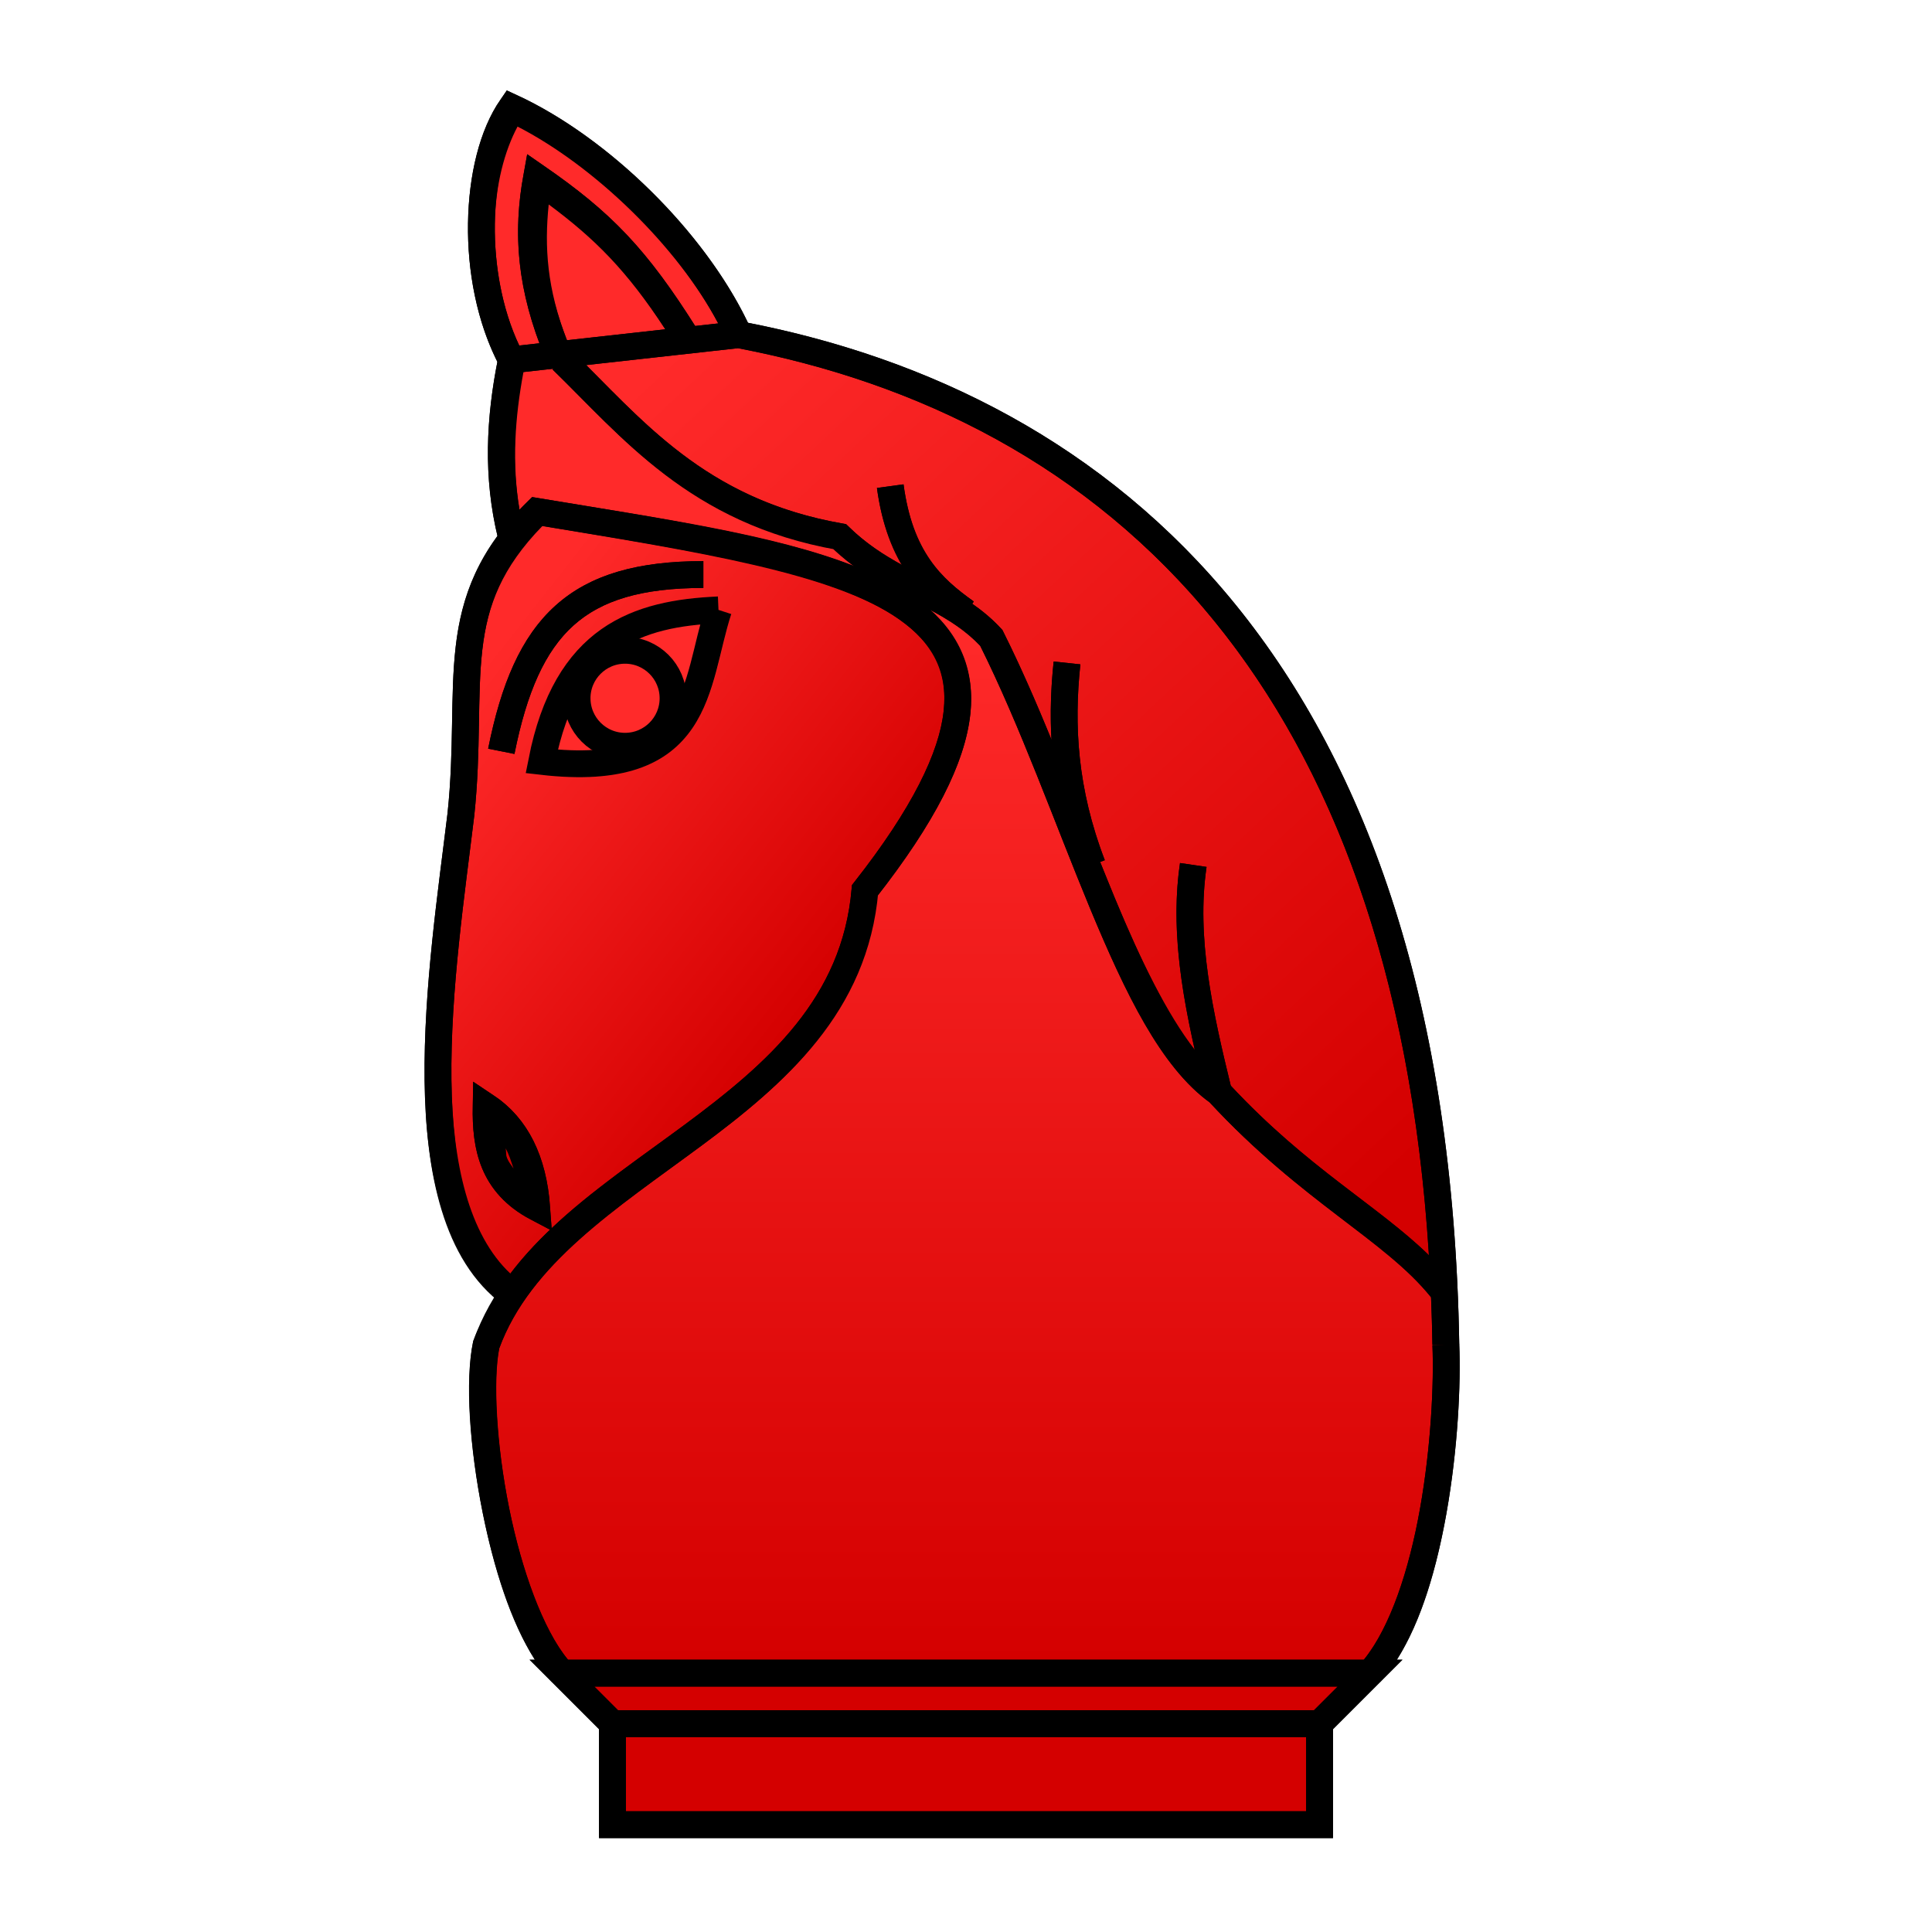
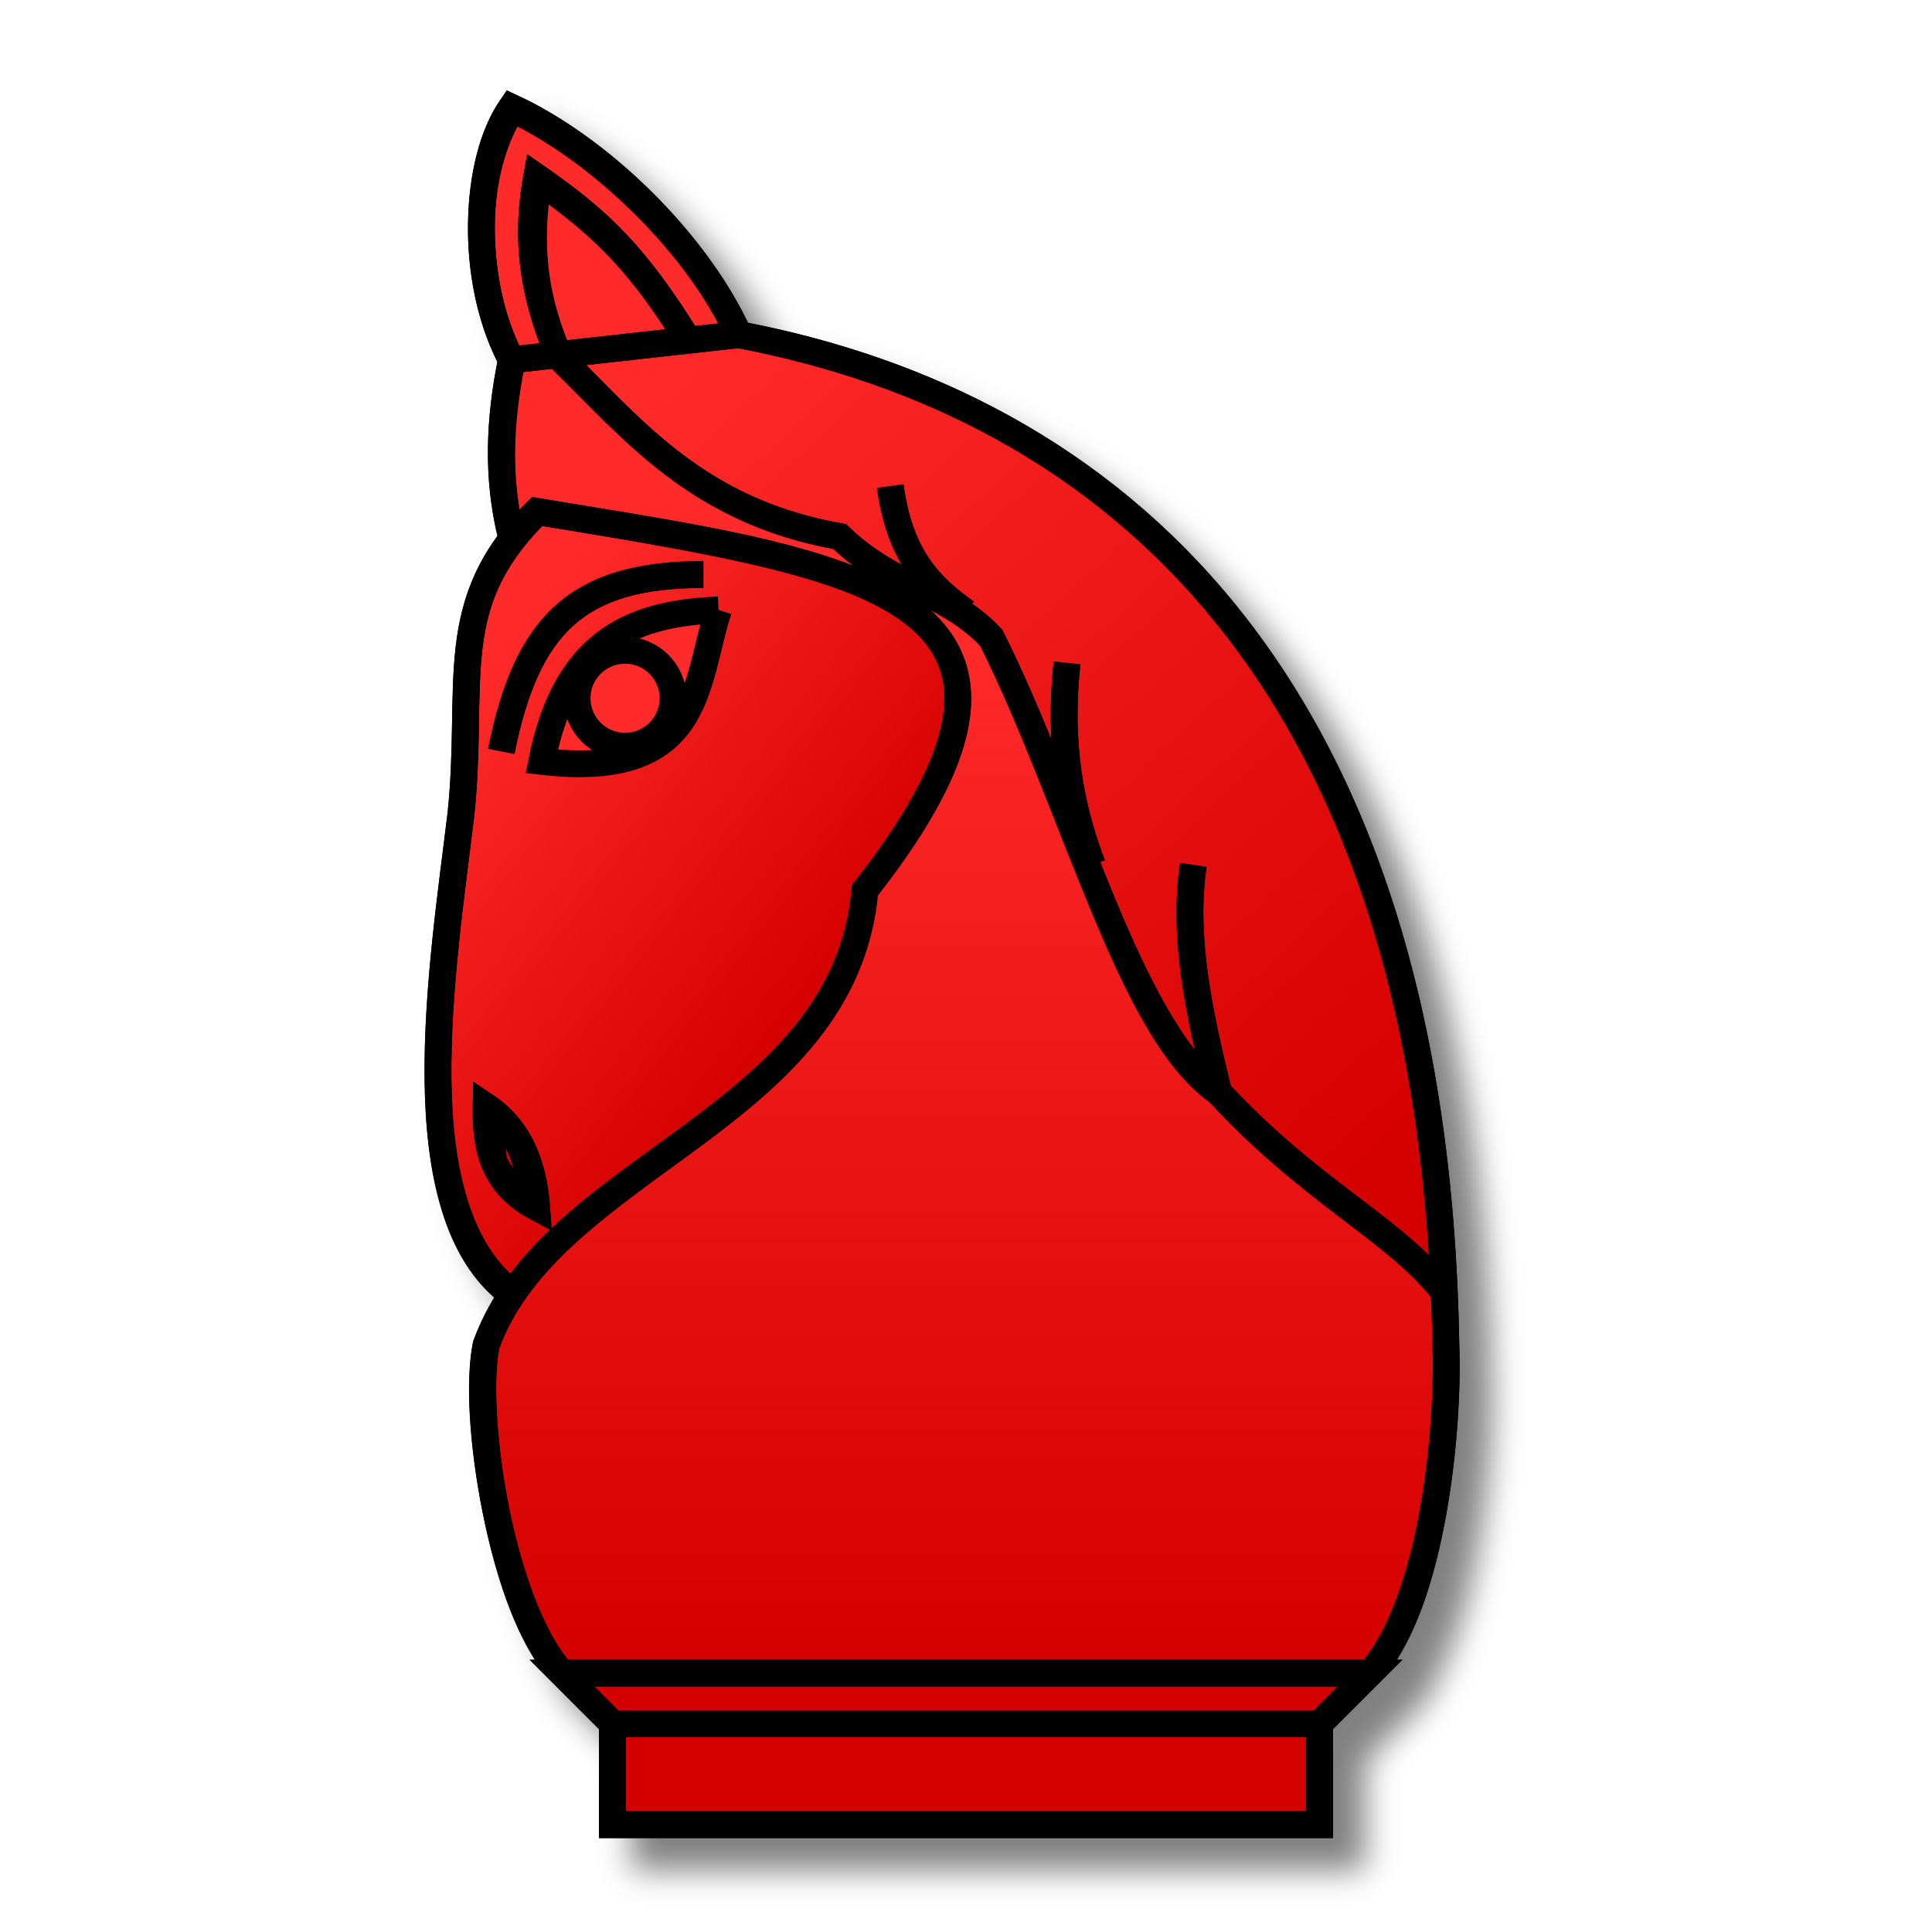
<svg xmlns="http://www.w3.org/2000/svg" xmlns:xlink="http://www.w3.org/1999/xlink" width="360" height="360" viewBox="0 0 95.25 95.25" version="1.1" id="svg8">
  <defs id="defs2">
    <linearGradient id="linearGradient1019">
      <stop style="stop-color:#ff2a2a;stop-opacity:1" offset="0" id="stop1015" />
      <stop style="stop-color:#d40000;stop-opacity:1" offset="1" id="stop1017" />
    </linearGradient>
    <linearGradient id="linearGradient1011">
      <stop style="stop-color:#ff2a2a;stop-opacity:1" offset="0" id="stop1007" />
      <stop style="stop-color:#d40000;stop-opacity:1" offset="1" id="stop1009" />
    </linearGradient>
    <linearGradient id="linearGradient1003">
      <stop style="stop-color:#ff2a2a;stop-opacity:1" offset="0" id="stop999" />
      <stop style="stop-color:#d40000;stop-opacity:1" offset="1" id="stop1001" />
    </linearGradient>
    <linearGradient xlink:href="#linearGradient1003" id="linearGradient1005" x1="85" y1="130" x2="155" y2="185" gradientUnits="userSpaceOnUse" />
    <linearGradient xlink:href="#linearGradient1011" id="linearGradient1013" x1="180" y1="115" x2="180" y2="310" gradientUnits="userSpaceOnUse" />
    <linearGradient xlink:href="#linearGradient1019" id="linearGradient1021" x1="125" y1="65" x2="265" y2="215" gradientUnits="userSpaceOnUse" />
+     <filter style="color-interpolation-filters:sRGB;" id="filter2288">
+       <feFlood flood-opacity="0.498" flood-color="rgb(0,0,0)" result="flood" id="feFlood2278" />
+       <feComposite in="flood" in2="SourceGraphic" operator="in" result="composite1" id="feComposite2280" />
+       <feGaussianBlur in="composite1" stdDeviation="3" result="blur" id="feGaussianBlur2282" />
+       <feOffset dx="6" dy="6" result="offset" id="feOffset2284" />
+       <feComposite in="SourceGraphic" in2="offset" operator="over" result="composite2" id="feComposite2286" />
+     </filter>
  </defs>
  <g id="layer2" style="display:inline">
-     <path style="color:#000000;font-style:normal;font-variant:normal;font-weight:normal;font-stretch:normal;font-size:medium;line-height:normal;font-family:sans-serif;font-variant-ligatures:normal;font-variant-position:normal;font-variant-caps:normal;font-variant-numeric:normal;font-variant-alternates:normal;font-feature-settings:normal;text-indent:0;text-align:start;text-decoration:none;text-decoration-line:none;text-decoration-style:solid;text-decoration-color:#000000;letter-spacing:normal;word-spacing:normal;text-transform:none;writing-mode:lr-tb;direction:ltr;text-orientation:mixed;dominant-baseline:auto;baseline-shift:baseline;text-anchor:start;white-space:normal;shape-padding:0;clip-rule:nonzero;display:inline;overflow:visible;visibility:visible;opacity:1;isolation:auto;mix-blend-mode:normal;color-interpolation:sRGB;color-interpolation-filters:linearRGB;solid-color:#000000;solid-opacity:1;vector-effect:none;fill:#000000;fill-opacity:1;fill-rule:nonzero;stroke:none;stroke-width:5;stroke-linecap:butt;stroke-linejoin:miter;stroke-miterlimit:4;stroke-dasharray:none;stroke-dashoffset:0;stroke-opacity:1;color-rendering:auto;image-rendering:auto;shape-rendering:auto;text-rendering:auto;enable-background:accumulate" d="m 94.436,16.854 -1.195,1.727 c -3.924,5.675 -5.899,14.036 -6.031,23.023 -0.128,8.692 1.536,17.967 5.475,25.82 -2.063,10.555 -2.622,21.376 0.02,32.459 -4.912,6.741 -6.971,13.534 -7.789,20.605 -1.076,9.304 -0.257,19.081 -1.521,31.01 -1.689,14.012 -4.488,32.666 -4.273,49.895 0.205,16.478 3.268,31.799 13.441,40.445 -1.557,2.555 -3.276,4.996 -4.324,7.898 l -0.061,0.17 -0.037,0.178 c -1.496,7.254 -0.673,19.501 1.824,31.889 2.047,10.152 5.146,20.228 9.693,27.291 h -0.982 l 4.189,4.191 0.01,0.01 8.74,8.74 v 20.293 H 180 248.387 v -20.293 l 8.77,-8.77 0.008,-0.008 4.162,-4.164 h -1.039 c 4.658,-7.297 7.446,-17.242 9.227,-27.225 2.149,-12.047 2.702,-24.104 2.398,-31.549 h -0.002 C 270.862,187.473 254.863,143.052 230.307,112.766 206.04,82.837 173.506,66.847 139.371,60.146 131.175,42.99 113.312,25.562 96.342,17.73 Z" id="path981" transform="scale(0.2645833)" />
+     <path style="color:#000000;font-style:normal;font-variant:normal;font-weight:normal;font-stretch:normal;font-size:medium;line-height:normal;font-family:sans-serif;font-variant-ligatures:normal;font-variant-position:normal;font-variant-caps:normal;font-variant-numeric:normal;font-variant-alternates:normal;font-feature-settings:normal;text-indent:0;text-align:start;text-decoration:none;text-decoration-line:none;text-decoration-style:solid;text-decoration-color:#000000;letter-spacing:normal;word-spacing:normal;text-transform:none;writing-mode:lr-tb;direction:ltr;text-orientation:mixed;dominant-baseline:auto;baseline-shift:baseline;text-anchor:start;white-space:normal;shape-padding:0;clip-rule:nonzero;display:inline;overflow:visible;visibility:visible;opacity:1;isolation:auto;mix-blend-mode:normal;color-interpolation:sRGB;color-interpolation-filters:linearRGB;solid-color:#000000;solid-opacity:1;vector-effect:none;fill:#000000;fill-opacity:1;fill-rule:nonzero;stroke:none;stroke-width:5;stroke-linecap:butt;stroke-linejoin:miter;stroke-miterlimit:4;stroke-dasharray:none;stroke-dashoffset:0;stroke-opacity:1;color-rendering:auto;image-rendering:auto;shape-rendering:auto;text-rendering:auto;enable-background:accumulate;filter:url(#filter2288)" d="m 94.436,16.854 -1.195,1.727 c -3.924,5.675 -5.899,14.036 -6.031,23.023 -0.128,8.692 1.536,17.967 5.475,25.82 -2.063,10.555 -2.622,21.376 0.02,32.459 -4.912,6.741 -6.971,13.534 -7.789,20.605 -1.076,9.304 -0.257,19.081 -1.521,31.01 -1.689,14.012 -4.488,32.666 -4.273,49.895 0.205,16.478 3.268,31.799 13.441,40.445 -1.557,2.555 -3.276,4.996 -4.324,7.898 l -0.061,0.17 -0.037,0.178 c -1.496,7.254 -0.673,19.501 1.824,31.889 2.047,10.152 5.146,20.228 9.693,27.291 h -0.982 l 4.189,4.191 0.01,0.01 8.74,8.74 v 20.293 H 180 248.387 v -20.293 l 8.77,-8.77 0.008,-0.008 4.162,-4.164 h -1.039 c 4.658,-7.297 7.446,-17.242 9.227,-27.225 2.149,-12.047 2.702,-24.104 2.398,-31.549 h -0.002 C 270.862,187.473 254.863,143.052 230.307,112.766 206.04,82.837 173.506,66.847 139.371,60.146 131.175,42.99 113.312,25.562 96.342,17.73 Z" id="path981" transform="scale(0.2645833)" />
  </g>
  <g id="layer3" style="display:inline">
    <path style="color:#000000;font-style:normal;font-variant:normal;font-weight:normal;font-stretch:normal;font-size:medium;line-height:normal;font-family:sans-serif;font-variant-ligatures:normal;font-variant-position:normal;font-variant-caps:normal;font-variant-numeric:normal;font-variant-alternates:normal;font-feature-settings:normal;text-indent:0;text-align:start;text-decoration:none;text-decoration-line:none;text-decoration-style:solid;text-decoration-color:#000000;letter-spacing:normal;word-spacing:normal;text-transform:none;writing-mode:lr-tb;direction:ltr;text-orientation:mixed;dominant-baseline:auto;baseline-shift:baseline;text-anchor:start;white-space:normal;shape-padding:0;clip-rule:nonzero;display:inline;overflow:visible;visibility:visible;opacity:1;isolation:auto;mix-blend-mode:normal;color-interpolation:sRGB;color-interpolation-filters:linearRGB;solid-color:#000000;solid-opacity:1;vector-effect:none;fill:#ff2a2a;fill-opacity:1;fill-rule:nonzero;stroke:none;stroke-width:5;stroke-linecap:butt;stroke-linejoin:miter;stroke-miterlimit:4;stroke-dasharray:none;stroke-dashoffset:0;stroke-opacity:1;color-rendering:auto;image-rendering:auto;shape-rendering:auto;text-rendering:auto;enable-background:accumulate" d="m 96.438,23.586 c 14.321,7.359 29.763,22.293 37.393,36.68 l -4.303,0.477 C 120.328,46.188 113.55,39.343 101.42,30.945 l -3.189,-2.207 -0.693,3.816 c -1.797,9.885 -1.361,19.749 2.977,31.408 l -3.758,0.418 C 93.555,57.593 92.094,49.363 92.207,41.678 92.313,34.445 94.029,28.084 96.438,23.586 Z" id="path979" transform="scale(0.2645833)" />
    <path style="color:#000000;font-style:normal;font-variant:normal;font-weight:normal;font-stretch:normal;font-size:medium;line-height:normal;font-family:sans-serif;font-variant-ligatures:normal;font-variant-position:normal;font-variant-caps:normal;font-variant-numeric:normal;font-variant-alternates:normal;font-feature-settings:normal;text-indent:0;text-align:start;text-decoration:none;text-decoration-line:none;text-decoration-style:solid;text-decoration-color:#000000;letter-spacing:normal;word-spacing:normal;text-transform:none;writing-mode:lr-tb;direction:ltr;text-orientation:mixed;dominant-baseline:auto;baseline-shift:baseline;text-anchor:start;white-space:normal;shape-padding:0;clip-rule:nonzero;display:inline;overflow:visible;visibility:visible;opacity:1;isolation:auto;mix-blend-mode:normal;color-interpolation:sRGB;color-interpolation-filters:linearRGB;solid-color:#000000;solid-opacity:1;vector-effect:none;fill:#ff2a2a;fill-opacity:1;fill-rule:nonzero;stroke:none;stroke-width:5;stroke-linecap:butt;stroke-linejoin:miter;stroke-miterlimit:4;stroke-dasharray:none;stroke-dashoffset:0;stroke-opacity:1;color-rendering:auto;image-rendering:auto;shape-rendering:auto;text-rendering:auto;enable-background:accumulate" d="m 102.246,38.098 c 8.597,6.394 14.491,12.242 21.715,23.264 l -18.314,2.033 c -3.726,-9.584 -4.223,-17.407 -3.4,-25.297 z" id="path977" transform="scale(0.2645833)" />
    <path style="color:#000000;font-style:normal;font-variant:normal;font-weight:normal;font-stretch:normal;font-size:medium;line-height:normal;font-family:sans-serif;font-variant-ligatures:normal;font-variant-position:normal;font-variant-caps:normal;font-variant-numeric:normal;font-variant-alternates:normal;font-feature-settings:normal;text-indent:0;text-align:start;text-decoration:none;text-decoration-line:none;text-decoration-style:solid;text-decoration-color:#000000;letter-spacing:normal;word-spacing:normal;text-transform:none;writing-mode:lr-tb;direction:ltr;text-orientation:mixed;dominant-baseline:auto;baseline-shift:baseline;text-anchor:start;white-space:normal;shape-padding:0;clip-rule:nonzero;display:inline;overflow:visible;visibility:visible;opacity:1;isolation:auto;mix-blend-mode:normal;color-interpolation:sRGB;color-interpolation-filters:linearRGB;solid-color:#000000;solid-opacity:1;vector-effect:none;fill:url(#linearGradient1021);fill-opacity:1;fill-rule:nonzero;stroke:none;stroke-width:5;stroke-linecap:butt;stroke-linejoin:miter;stroke-miterlimit:4;stroke-dasharray:none;stroke-dashoffset:0;stroke-opacity:1;color-rendering:auto;image-rendering:auto;shape-rendering:auto;text-rendering:auto;enable-background:accumulate" d="m 137.48,64.887 c 33.592,6.419 65.286,21.846 88.943,51.023 21.54,26.566 36.494,64.628 39.836,117.984 -9.503,-9.293 -22.595,-16.245 -36.926,-31.604 -3.421,-14.036 -6.42,-27.776 -4.512,-40.754 l -4.945,-0.723 c -1.701,11.572 0.148,23.235 2.746,34.785 -5.171,-6.643 -10.107,-16.732 -14.875,-28.223 -0.916,-2.207 -1.83,-4.472 -2.746,-6.764 l 0.863,-0.33 c -5.143,-13.41 -5.753,-25.157 -4.555,-36.488 l -4.975,-0.531 c -0.499,4.713 -0.686,9.562 -0.4,14.582 -2.839,-6.924 -5.799,-13.758 -8.996,-20.141 l -0.156,-0.318 -0.242,-0.258 c -1.692,-1.832 -3.508,-3.325 -5.385,-4.625 l 0.299,-0.418 c -6.216,-4.444 -11.366,-9.039 -13.096,-21.834 l -4.953,0.67 c 0.815,6.029 2.51,10.66 4.697,14.359 -3.396,-1.86 -6.718,-3.987 -9.887,-7.072 l -0.555,-0.539 -0.752,-0.133 C 132.87,93.283 121.251,80.088 109.219,68.027 Z" id="path975" transform="scale(0.2645833)" />
    <path style="color:#000000;font-style:normal;font-variant:normal;font-weight:normal;font-stretch:normal;font-size:medium;line-height:normal;font-family:sans-serif;font-variant-ligatures:normal;font-variant-position:normal;font-variant-caps:normal;font-variant-numeric:normal;font-variant-alternates:normal;font-feature-settings:normal;text-indent:0;text-align:start;text-decoration:none;text-decoration-line:none;text-decoration-style:solid;text-decoration-color:#000000;letter-spacing:normal;word-spacing:normal;text-transform:none;writing-mode:lr-tb;direction:ltr;text-orientation:mixed;dominant-baseline:auto;baseline-shift:baseline;text-anchor:start;white-space:normal;shape-padding:0;clip-rule:nonzero;display:inline;overflow:visible;visibility:visible;opacity:1;isolation:auto;mix-blend-mode:normal;color-interpolation:sRGB;color-interpolation-filters:linearRGB;solid-color:#000000;solid-opacity:1;vector-effect:none;fill:#ff2a2a;fill-opacity:1;fill-rule:nonzero;stroke:none;stroke-width:5;stroke-linecap:butt;stroke-linejoin:miter;stroke-miterlimit:4;stroke-dasharray:none;stroke-dashoffset:0;stroke-opacity:1;color-rendering:auto;image-rendering:auto;shape-rendering:auto;text-rendering:auto;enable-background:accumulate" d="m 103.105,68.705 -0.143,0.146 c 12.607,12.249 25.419,28.334 52.338,33.381 1.288,1.208 2.593,2.282 3.902,3.26 C 144.221,99.573 123.253,96.622 100.408,92.828 l -1.248,-0.207 -0.906,0.885 c -0.502,0.491 -0.979,0.984 -1.445,1.475 -1.446,-8.615 -0.862,-17.118 0.729,-25.656 z" id="path973" transform="scale(0.2645833)" />
    <path style="color:#000000;font-style:normal;font-variant:normal;font-weight:normal;font-stretch:normal;font-size:medium;line-height:normal;font-family:sans-serif;font-variant-ligatures:normal;font-variant-position:normal;font-variant-caps:normal;font-variant-numeric:normal;font-variant-alternates:normal;font-feature-settings:normal;text-indent:0;text-align:start;text-decoration:none;text-decoration-line:none;text-decoration-style:solid;text-decoration-color:#000000;letter-spacing:normal;word-spacing:normal;text-transform:none;writing-mode:lr-tb;direction:ltr;text-orientation:mixed;dominant-baseline:auto;baseline-shift:baseline;text-anchor:start;white-space:normal;shape-padding:0;clip-rule:nonzero;display:inline;overflow:visible;visibility:visible;opacity:1;isolation:auto;mix-blend-mode:normal;color-interpolation:sRGB;color-interpolation-filters:linearRGB;solid-color:#000000;solid-opacity:1;vector-effect:none;fill:url(#linearGradient1005);fill-opacity:1;fill-rule:nonzero;stroke:none;stroke-width:5;stroke-linecap:butt;stroke-linejoin:miter;stroke-miterlimit:4;stroke-dasharray:none;stroke-dashoffset:0;stroke-opacity:1;color-rendering:auto;image-rendering:auto;shape-rendering:auto;text-rendering:auto;enable-background:accumulate" d="m 101.059,98.023 c 28.756,4.766 54.329,8.794 66.518,17.4 6.207,4.383 9.078,9.401 8.26,17.059 -0.818,7.657 -5.836,18.126 -16.623,31.854 l -0.465,0.59 -0.061,0.738 c -1.775,20.366 -15.559,32.396 -31.105,43.908 -8.425,6.239 -17.349,12.24 -24.801,19.285 l -0.291,-4.035 c -0.666,-9.273 -4.146,-16.485 -10.52,-20.729 l -3.801,-2.531 -0.082,4.57 c -0.068,3.902 0.219,7.877 1.764,11.596 1.545,3.719 4.428,7.082 8.984,9.486 l 3.648,1.922 c -2.689,2.566 -5.185,5.267 -7.383,8.176 -7.733,-7.266 -10.792,-20.539 -10.984,-35.986 -0.207,-16.648 2.54,-35.119 4.244,-49.26 l 0.008,-0.021 v -0.016 c 1.318,-12.429 0.512,-22.384 1.506,-30.975 0.954,-8.247 3.629,-15.277 11.184,-23.031 z" id="path971" transform="scale(0.2645833)" />
    <path style="color:#000000;font-style:normal;font-variant:normal;font-weight:normal;font-stretch:normal;font-size:medium;line-height:normal;font-family:sans-serif;font-variant-ligatures:normal;font-variant-position:normal;font-variant-caps:normal;font-variant-numeric:normal;font-variant-alternates:normal;font-feature-settings:normal;text-indent:0;text-align:start;text-decoration:none;text-decoration-line:none;text-decoration-style:solid;text-decoration-color:#000000;letter-spacing:normal;word-spacing:normal;text-transform:none;writing-mode:lr-tb;direction:ltr;text-orientation:mixed;dominant-baseline:auto;baseline-shift:baseline;text-anchor:start;white-space:normal;shape-padding:0;clip-rule:nonzero;display:inline;overflow:visible;visibility:visible;opacity:1;isolation:auto;mix-blend-mode:normal;color-interpolation:sRGB;color-interpolation-filters:linearRGB;solid-color:#000000;solid-opacity:1;vector-effect:none;fill:url(#linearGradient1013);fill-opacity:1;fill-rule:nonzero;stroke:none;stroke-width:5;stroke-linecap:butt;stroke-linejoin:miter;stroke-miterlimit:4;stroke-dasharray:none;stroke-dashoffset:0;stroke-opacity:1;color-rendering:auto;image-rendering:auto;shape-rendering:auto;text-rendering:auto;enable-background:accumulate" d="m 173.352,113.664 c 3.483,1.875 6.608,3.856 9.299,6.705 7.524,15.111 13.912,33.109 20.477,48.928 6.56,15.808 13.11,29.475 22.238,36.078 17.35,18.717 32.645,25.653 41.287,36.363 0.118,2.924 0.212,5.88 0.262,8.893 l 2.5,-0.041 -2.5,0.1 c 0.284,6.967 -0.252,18.854 -2.324,30.473 -1.981,11.107 -5.497,21.98 -10.463,28.102 H 105.848 c -4.654,-5.629 -8.689,-16.904 -10.982,-28.279 -2.388,-11.848 -2.978,-23.972 -1.838,-29.713 5.79,-15.783 21.831,-26.051 37.529,-37.676 15.533,-11.503 30.592,-24.76 32.893,-46.633 10.806,-13.847 16.385,-24.793 17.363,-33.949 0.849,-7.945 -2.073,-14.447 -7.461,-19.35 z" id="path965" transform="scale(0.2645833)" />
    <path style="color:#000000;font-style:normal;font-variant:normal;font-weight:normal;font-stretch:normal;font-size:medium;line-height:normal;font-family:sans-serif;font-variant-ligatures:normal;font-variant-position:normal;font-variant-caps:normal;font-variant-numeric:normal;font-variant-alternates:normal;font-feature-settings:normal;text-indent:0;text-align:start;text-decoration:none;text-decoration-line:none;text-decoration-style:solid;text-decoration-color:#000000;letter-spacing:normal;word-spacing:normal;text-transform:none;writing-mode:lr-tb;direction:ltr;text-orientation:mixed;dominant-baseline:auto;baseline-shift:baseline;text-anchor:start;white-space:normal;shape-padding:0;clip-rule:nonzero;display:inline;overflow:visible;visibility:visible;opacity:1;isolation:auto;mix-blend-mode:normal;color-interpolation:sRGB;color-interpolation-filters:linearRGB;solid-color:#000000;solid-opacity:1;vector-effect:none;fill:#d40000;fill-opacity:1;fill-rule:nonzero;stroke:none;stroke-width:5;stroke-linecap:butt;stroke-linejoin:miter;stroke-miterlimit:4;stroke-dasharray:none;stroke-dashoffset:0;stroke-opacity:1;color-rendering:auto;image-rendering:auto;shape-rendering:auto;text-rendering:auto;enable-background:accumulate" d="m 94.201,213.957 c 0.636,1.089 1.042,2.481 1.49,3.787 -0.406,-0.644 -0.934,-1.235 -1.225,-1.934 -0.22,-0.529 -0.105,-1.287 -0.266,-1.854 z" id="path957" transform="scale(0.2645833)" />
    <path style="color:#000000;font-style:normal;font-variant:normal;font-weight:normal;font-stretch:normal;font-size:medium;line-height:normal;font-family:sans-serif;font-variant-ligatures:normal;font-variant-position:normal;font-variant-caps:normal;font-variant-numeric:normal;font-variant-alternates:normal;font-feature-settings:normal;text-indent:0;text-align:start;text-decoration:none;text-decoration-line:none;text-decoration-style:solid;text-decoration-color:#000000;letter-spacing:normal;word-spacing:normal;text-transform:none;writing-mode:lr-tb;direction:ltr;text-orientation:mixed;dominant-baseline:auto;baseline-shift:baseline;text-anchor:start;white-space:normal;shape-padding:0;clip-rule:nonzero;display:inline;overflow:visible;visibility:visible;opacity:1;isolation:auto;mix-blend-mode:normal;color-interpolation:sRGB;color-interpolation-filters:linearRGB;solid-color:#000000;solid-opacity:1;vector-effect:none;fill:#d40000;fill-opacity:1;fill-rule:nonzero;stroke:none;stroke-width:5;stroke-linecap:butt;stroke-linejoin:miter;stroke-miterlimit:4;stroke-dasharray:none;stroke-dashoffset:0;stroke-opacity:1;color-rendering:auto;image-rendering:auto;shape-rendering:auto;text-rendering:auto;enable-background:accumulate" d="m 110.742,314.262 h 138.516 l -4.416,4.414 H 180 115.158 Z" id="path955" transform="scale(0.2645833)" />
    <path style="color:#000000;font-style:normal;font-variant:normal;font-weight:normal;font-stretch:normal;font-size:medium;line-height:normal;font-family:sans-serif;font-variant-ligatures:normal;font-variant-position:normal;font-variant-caps:normal;font-variant-numeric:normal;font-variant-alternates:normal;font-feature-settings:normal;text-indent:0;text-align:start;text-decoration:none;text-decoration-line:none;text-decoration-style:solid;text-decoration-color:#000000;letter-spacing:normal;word-spacing:normal;text-transform:none;writing-mode:lr-tb;direction:ltr;text-orientation:mixed;dominant-baseline:auto;baseline-shift:baseline;text-anchor:start;white-space:normal;shape-padding:0;clip-rule:nonzero;display:inline;overflow:visible;visibility:visible;opacity:1;isolation:auto;mix-blend-mode:normal;color-interpolation:sRGB;color-interpolation-filters:linearRGB;solid-color:#000000;solid-opacity:1;vector-effect:none;fill:#d40000;fill-opacity:1;fill-rule:nonzero;stroke:none;stroke-width:5;stroke-linecap:butt;stroke-linejoin:miter;stroke-miterlimit:4;stroke-dasharray:none;stroke-dashoffset:0;stroke-opacity:1;color-rendering:auto;image-rendering:auto;shape-rendering:auto;text-rendering:auto;enable-background:accumulate" d="M 116.619,323.674 H 180 243.381 V 337.5 H 180 116.619 Z" id="path888" transform="scale(0.2645833)" />
    <path style="color:#000000;font-style:normal;font-variant:normal;font-weight:normal;font-stretch:normal;font-size:medium;line-height:normal;font-family:sans-serif;font-variant-ligatures:normal;font-variant-position:normal;font-variant-caps:normal;font-variant-numeric:normal;font-variant-alternates:normal;font-feature-settings:normal;text-indent:0;text-align:start;text-decoration:none;text-decoration-line:none;text-decoration-style:solid;text-decoration-color:#000000;letter-spacing:normal;word-spacing:normal;text-transform:none;writing-mode:lr-tb;direction:ltr;text-orientation:mixed;dominant-baseline:auto;baseline-shift:baseline;text-anchor:start;white-space:normal;shape-padding:0;clip-rule:nonzero;display:inline;overflow:visible;visibility:visible;opacity:1;isolation:auto;mix-blend-mode:normal;color-interpolation:sRGB;color-interpolation-filters:linearRGB;solid-color:#000000;solid-opacity:1;vector-effect:none;fill:#ff2a2a;fill-opacity:1;fill-rule:nonzero;stroke:none;stroke-width:5;stroke-linecap:butt;stroke-linejoin:miter;stroke-miterlimit:4;stroke-dasharray:none;stroke-dashoffset:0;stroke-opacity:1;color-rendering:auto;image-rendering:auto;shape-rendering:auto;text-rendering:auto;enable-background:accumulate" d="m 130.512,116.598 c -0.997,3.731 -1.821,7.441 -2.963,10.711 -1.034,-4.049 -4.236,-7.249 -8.287,-8.277 3.4,-1.371 7.212,-2.052 11.25,-2.434 z" id="path963" transform="scale(0.2645833)" />
    <path style="color:#000000;font-style:normal;font-variant:normal;font-weight:normal;font-stretch:normal;font-size:medium;line-height:normal;font-family:sans-serif;font-variant-ligatures:normal;font-variant-position:normal;font-variant-caps:normal;font-variant-numeric:normal;font-variant-alternates:normal;font-feature-settings:normal;text-indent:0;text-align:start;text-decoration:none;text-decoration-line:none;text-decoration-style:solid;text-decoration-color:#000000;letter-spacing:normal;word-spacing:normal;text-transform:none;writing-mode:lr-tb;direction:ltr;text-orientation:mixed;dominant-baseline:auto;baseline-shift:baseline;text-anchor:start;white-space:normal;shape-padding:0;clip-rule:nonzero;display:inline;overflow:visible;visibility:visible;opacity:1;isolation:auto;mix-blend-mode:normal;color-interpolation:sRGB;color-interpolation-filters:linearRGB;solid-color:#000000;solid-opacity:1;vector-effect:none;fill:#ff2a2a;fill-opacity:1;fill-rule:nonzero;stroke:none;stroke-width:5;stroke-linecap:butt;stroke-linejoin:miter;stroke-miterlimit:4;stroke-dasharray:none;stroke-dashoffset:0;stroke-opacity:1;color-rendering:auto;image-rendering:auto;shape-rendering:auto;text-rendering:auto;enable-background:accumulate" d="m 116.471,123.676 c 3.587,-2.6e-4 6.437,2.851 6.438,6.438 4.7e-4,3.587 -2.851,6.445 -6.438,6.445 -3.587,7.2e-4 -6.442,-2.858 -6.443,-6.445 l -2.219,0.004 c 6.6e-4,-0.001 0.001,-0.003 0.002,-0.004 h 2.217 c 0,-3.587 2.857,-6.437 6.443,-6.438 z" id="path961" transform="scale(0.2645833)" />
    <path style="color:#000000;font-style:normal;font-variant:normal;font-weight:normal;font-stretch:normal;font-size:medium;line-height:normal;font-family:sans-serif;font-variant-ligatures:normal;font-variant-position:normal;font-variant-caps:normal;font-variant-numeric:normal;font-variant-alternates:normal;font-feature-settings:normal;text-indent:0;text-align:start;text-decoration:none;text-decoration-line:none;text-decoration-style:solid;text-decoration-color:#000000;letter-spacing:normal;word-spacing:normal;text-transform:none;writing-mode:lr-tb;direction:ltr;text-orientation:mixed;dominant-baseline:auto;baseline-shift:baseline;text-anchor:start;white-space:normal;shape-padding:0;clip-rule:nonzero;display:inline;overflow:visible;visibility:visible;opacity:1;isolation:auto;mix-blend-mode:normal;color-interpolation:sRGB;color-interpolation-filters:linearRGB;solid-color:#000000;solid-opacity:1;vector-effect:none;fill:#ff2a2a;fill-opacity:1;fill-rule:nonzero;stroke:none;stroke-width:5;stroke-linecap:butt;stroke-linejoin:miter;stroke-miterlimit:4;stroke-dasharray:none;stroke-dashoffset:0;stroke-opacity:1;color-rendering:auto;image-rendering:auto;shape-rendering:auto;text-rendering:auto;enable-background:accumulate" d="m 105.939,134.574 c 0.823,1.927 2.168,3.578 3.846,4.795 -1.677,0.005 -3.465,-0.053 -5.303,-0.146 0.439,-1.669 0.934,-3.194 1.457,-4.648 z" id="path959" transform="scale(0.2645833)" />
    <path style="color:#000000;font-style:normal;font-variant:normal;font-weight:normal;font-stretch:normal;font-size:medium;line-height:normal;font-family:sans-serif;font-variant-ligatures:normal;font-variant-position:normal;font-variant-caps:normal;font-variant-numeric:normal;font-variant-alternates:normal;font-feature-settings:normal;text-indent:0;text-align:start;text-decoration:none;text-decoration-line:none;text-decoration-style:solid;text-decoration-color:#000000;letter-spacing:normal;word-spacing:normal;text-transform:none;writing-mode:lr-tb;direction:ltr;text-orientation:mixed;dominant-baseline:auto;baseline-shift:baseline;text-anchor:start;white-space:normal;shape-padding:0;clip-rule:nonzero;display:inline;overflow:visible;visibility:visible;opacity:1;isolation:auto;mix-blend-mode:normal;color-interpolation:sRGB;color-interpolation-filters:linearRGB;solid-color:#000000;solid-opacity:1;vector-effect:none;fill:#ff2a2a;fill-opacity:1;fill-rule:nonzero;stroke:none;stroke-width:5;stroke-linecap:butt;stroke-linejoin:miter;stroke-miterlimit:4;stroke-dasharray:none;stroke-dashoffset:0;stroke-opacity:1;color-rendering:auto;image-rendering:auto;shape-rendering:auto;text-rendering:auto;enable-background:accumulate" d="m 133.775,111.148 c -7.737,0.336 -15.368,1.617 -21.74,6.105 -6.372,4.489 -11.18,12.109 -13.547,24.146 l -0.523,2.65 2.687,0.309 c 7.742,0.895 13.637,0.448 18.262,-1.121 4.625,-1.569 7.909,-4.332 10.129,-7.596 4.441,-6.528 5.097,-14.704 7.219,-21.223 l -2.383,-0.775 z" id="path967" transform="scale(0.2645833)" />
  </g>
  <g id="layer1" transform="translate(0,-201.75)" style="display:inline">
    <path style="fill:none;stroke:#000000;stroke-width:1.323;stroke-miterlimit:4;stroke-dasharray:none;stroke-opacity:1" d="m 30.194,286.728 -2.49,-2.49 h 39.843 l -2.49,2.49" id="path362" />
    <path style="fill:none;stroke:#000000;stroke-width:1.323;stroke-miterlimit:4;stroke-dasharray:none;stroke-opacity:1" d="m 25.213,265.561 c -5.432,-4 -3.388,-16.207 -2.49,-23.657 0.683,-6.445 -0.862,-10.442 3.735,-14.941 15.546,2.581 27.754,3.955 16.186,18.676 -0.987,11.326 -15.439,13.447 -18.676,22.412 -0.706,3.424 0.747,12.976 3.735,16.186" id="path374" />
    <path style="fill:none;stroke:#000000;stroke-width:1.323;stroke-miterlimit:4;stroke-dasharray:none;stroke-opacity:1" d="m 26.458,261.281 c -2.178,-1.149 -2.525,-3 -2.49,-4.98 1.497,0.997 2.324,2.66 2.49,4.98 z" id="path4074" />
    <path style="fill:none;stroke:#000000;stroke-width:1.323;stroke-miterlimit:4;stroke-dasharray:none;stroke-opacity:1" d="m 24.715,238.791 c 1.245,-6.225 3.735,-8.716 9.961,-8.716" id="path4076" />
    <path style="fill:none;stroke:#000000;stroke-width:1.323;stroke-miterlimit:4;stroke-dasharray:none;stroke-opacity:1" d="m 35.423,231.818 c -3.984,0.173 -7.507,1.324 -8.716,7.471 7.939,0.918 7.527,-3.818 8.716,-7.471" id="path4078" />
    <path style="fill:none;stroke:#000000;stroke-width:1.323;stroke-miterlimit:4;stroke-dasharray:none;stroke-opacity:1" d="m 67.547,284.238 c 3.159,-3.514 3.891,-12.373 3.735,-16.186" id="path4080" />
    <path style="fill:none;stroke:#000000;stroke-width:1.323;stroke-miterlimit:4;stroke-dasharray:none;stroke-opacity:1" id="path4084" d="m 28.45,236.176 a 2.366,2.366 0 0 1 2.366,-2.366 2.366,2.366 0 0 1 2.366,2.365 2.366,2.366 0 0 1 -2.365,2.366 2.366,2.366 0 0 1 -2.366,-2.365" />
    <path style="fill:none;stroke:#000000;stroke-width:1.323;stroke-miterlimit:4;stroke-dasharray:none;stroke-opacity:1" d="m 25.213,228.208 c -0.742,-2.959 -0.582,-5.852 0,-8.716 l 11.206,-1.245 c 18.07,3.423 34.316,16.654 34.863,49.804" id="path4086" />
    <path style="fill:none;stroke:#000000;stroke-width:1.323;stroke-miterlimit:4;stroke-dasharray:none;stroke-opacity:1" d="m 25.213,219.493 c -2.106,-3.987 -1.837,-9.794 0,-12.451 4.404,2.032 9.199,6.767 11.206,11.206" id="path4088" />
    <path style="fill:none;stroke:#000000;stroke-width:1.323;stroke-miterlimit:4;stroke-dasharray:none;stroke-opacity:1" d="m 27.517,219.212 c -1.398,-3.34 -1.556,-5.992 -1.058,-8.731 3.237,2.241 4.918,3.953 7.408,7.938" id="path4088-3" />
    <path style="fill:none;stroke:#000000;stroke-width:1.323;stroke-miterlimit:4;stroke-dasharray:none;stroke-opacity:1" d="m 27.703,219.493 c 3.419,3.321 6.635,7.466 13.696,8.716 2.54,2.474 5.413,2.753 7.471,4.98 4.082,8.15 6.81,19.313 11.206,22.412 4.66,5.041 8.803,6.771 11.206,9.961" id="path4127" />
    <path style="fill:none;stroke:#000000;stroke-width:1.323;stroke-miterlimit:4;stroke-dasharray:none;stroke-opacity:1" d="m 60.076,255.6 c -0.924,-3.78 -1.782,-7.554 -1.245,-11.206" id="path4129" />
    <path style="fill:none;stroke:#000000;stroke-width:1.323;stroke-miterlimit:4;stroke-dasharray:none;stroke-opacity:1" d="m 53.85,244.395 c -1.401,-3.654 -1.57,-6.891 -1.245,-9.961" id="path4131" />
    <path style="fill:none;stroke:#000000;stroke-width:1.323;stroke-miterlimit:4;stroke-dasharray:none;stroke-opacity:1" d="m 47.625,231.944 c -1.694,-1.211 -3.255,-2.675 -3.735,-6.226" id="path4133" />
    <path style="fill:none;stroke:#000000;stroke-width:1.323;stroke-miterlimit:4;stroke-dasharray:none;stroke-opacity:1" d="M 47.625,291.708 H 30.194 v -4.98 H 47.625" id="path1764" />
    <path style="fill:none;stroke:#000000;stroke-width:1.323;stroke-miterlimit:4;stroke-dasharray:none;stroke-opacity:1" d="m 47.625,286.728 h 17.431 v 4.98 H 47.625" id="path1766" />
    <path style="color:#000000;font-style:normal;font-variant:normal;font-weight:normal;font-stretch:normal;font-size:medium;line-height:normal;font-family:sans-serif;font-variant-ligatures:normal;font-variant-position:normal;font-variant-caps:normal;font-variant-numeric:normal;font-variant-alternates:normal;font-feature-settings:normal;text-indent:0;text-align:start;text-decoration:none;text-decoration-line:none;text-decoration-style:solid;text-decoration-color:#000000;letter-spacing:normal;word-spacing:normal;text-transform:none;writing-mode:lr-tb;direction:ltr;text-orientation:mixed;dominant-baseline:auto;baseline-shift:baseline;text-anchor:start;white-space:normal;shape-padding:0;clip-rule:nonzero;display:inline;overflow:visible;visibility:visible;opacity:1;isolation:auto;mix-blend-mode:normal;color-interpolation:sRGB;color-interpolation-filters:linearRGB;solid-color:#000000;solid-opacity:1;vector-effect:none;fill:#000000;fill-opacity:1;fill-rule:nonzero;stroke:none;stroke-width:5;stroke-linecap:butt;stroke-linejoin:miter;stroke-miterlimit:4;stroke-dasharray:none;stroke-dashoffset:0;stroke-opacity:1;color-rendering:auto;image-rendering:auto;shape-rendering:auto;text-rendering:auto;enable-background:accumulate" d="m 131.059,104.557 c -12.098,0 -21.086,2.467 -27.557,8.291 -6.471,5.824 -10.14,14.646 -12.543,26.662 l 4.902,0.975 c 2.303,-11.513 5.691,-19.159 10.984,-23.924 5.294,-4.764 12.782,-7.006 24.213,-7.006 z" transform="matrix(0.2645833,0,0,0.2645833,0,201.75)" id="path969" />
  </g>
</svg>
